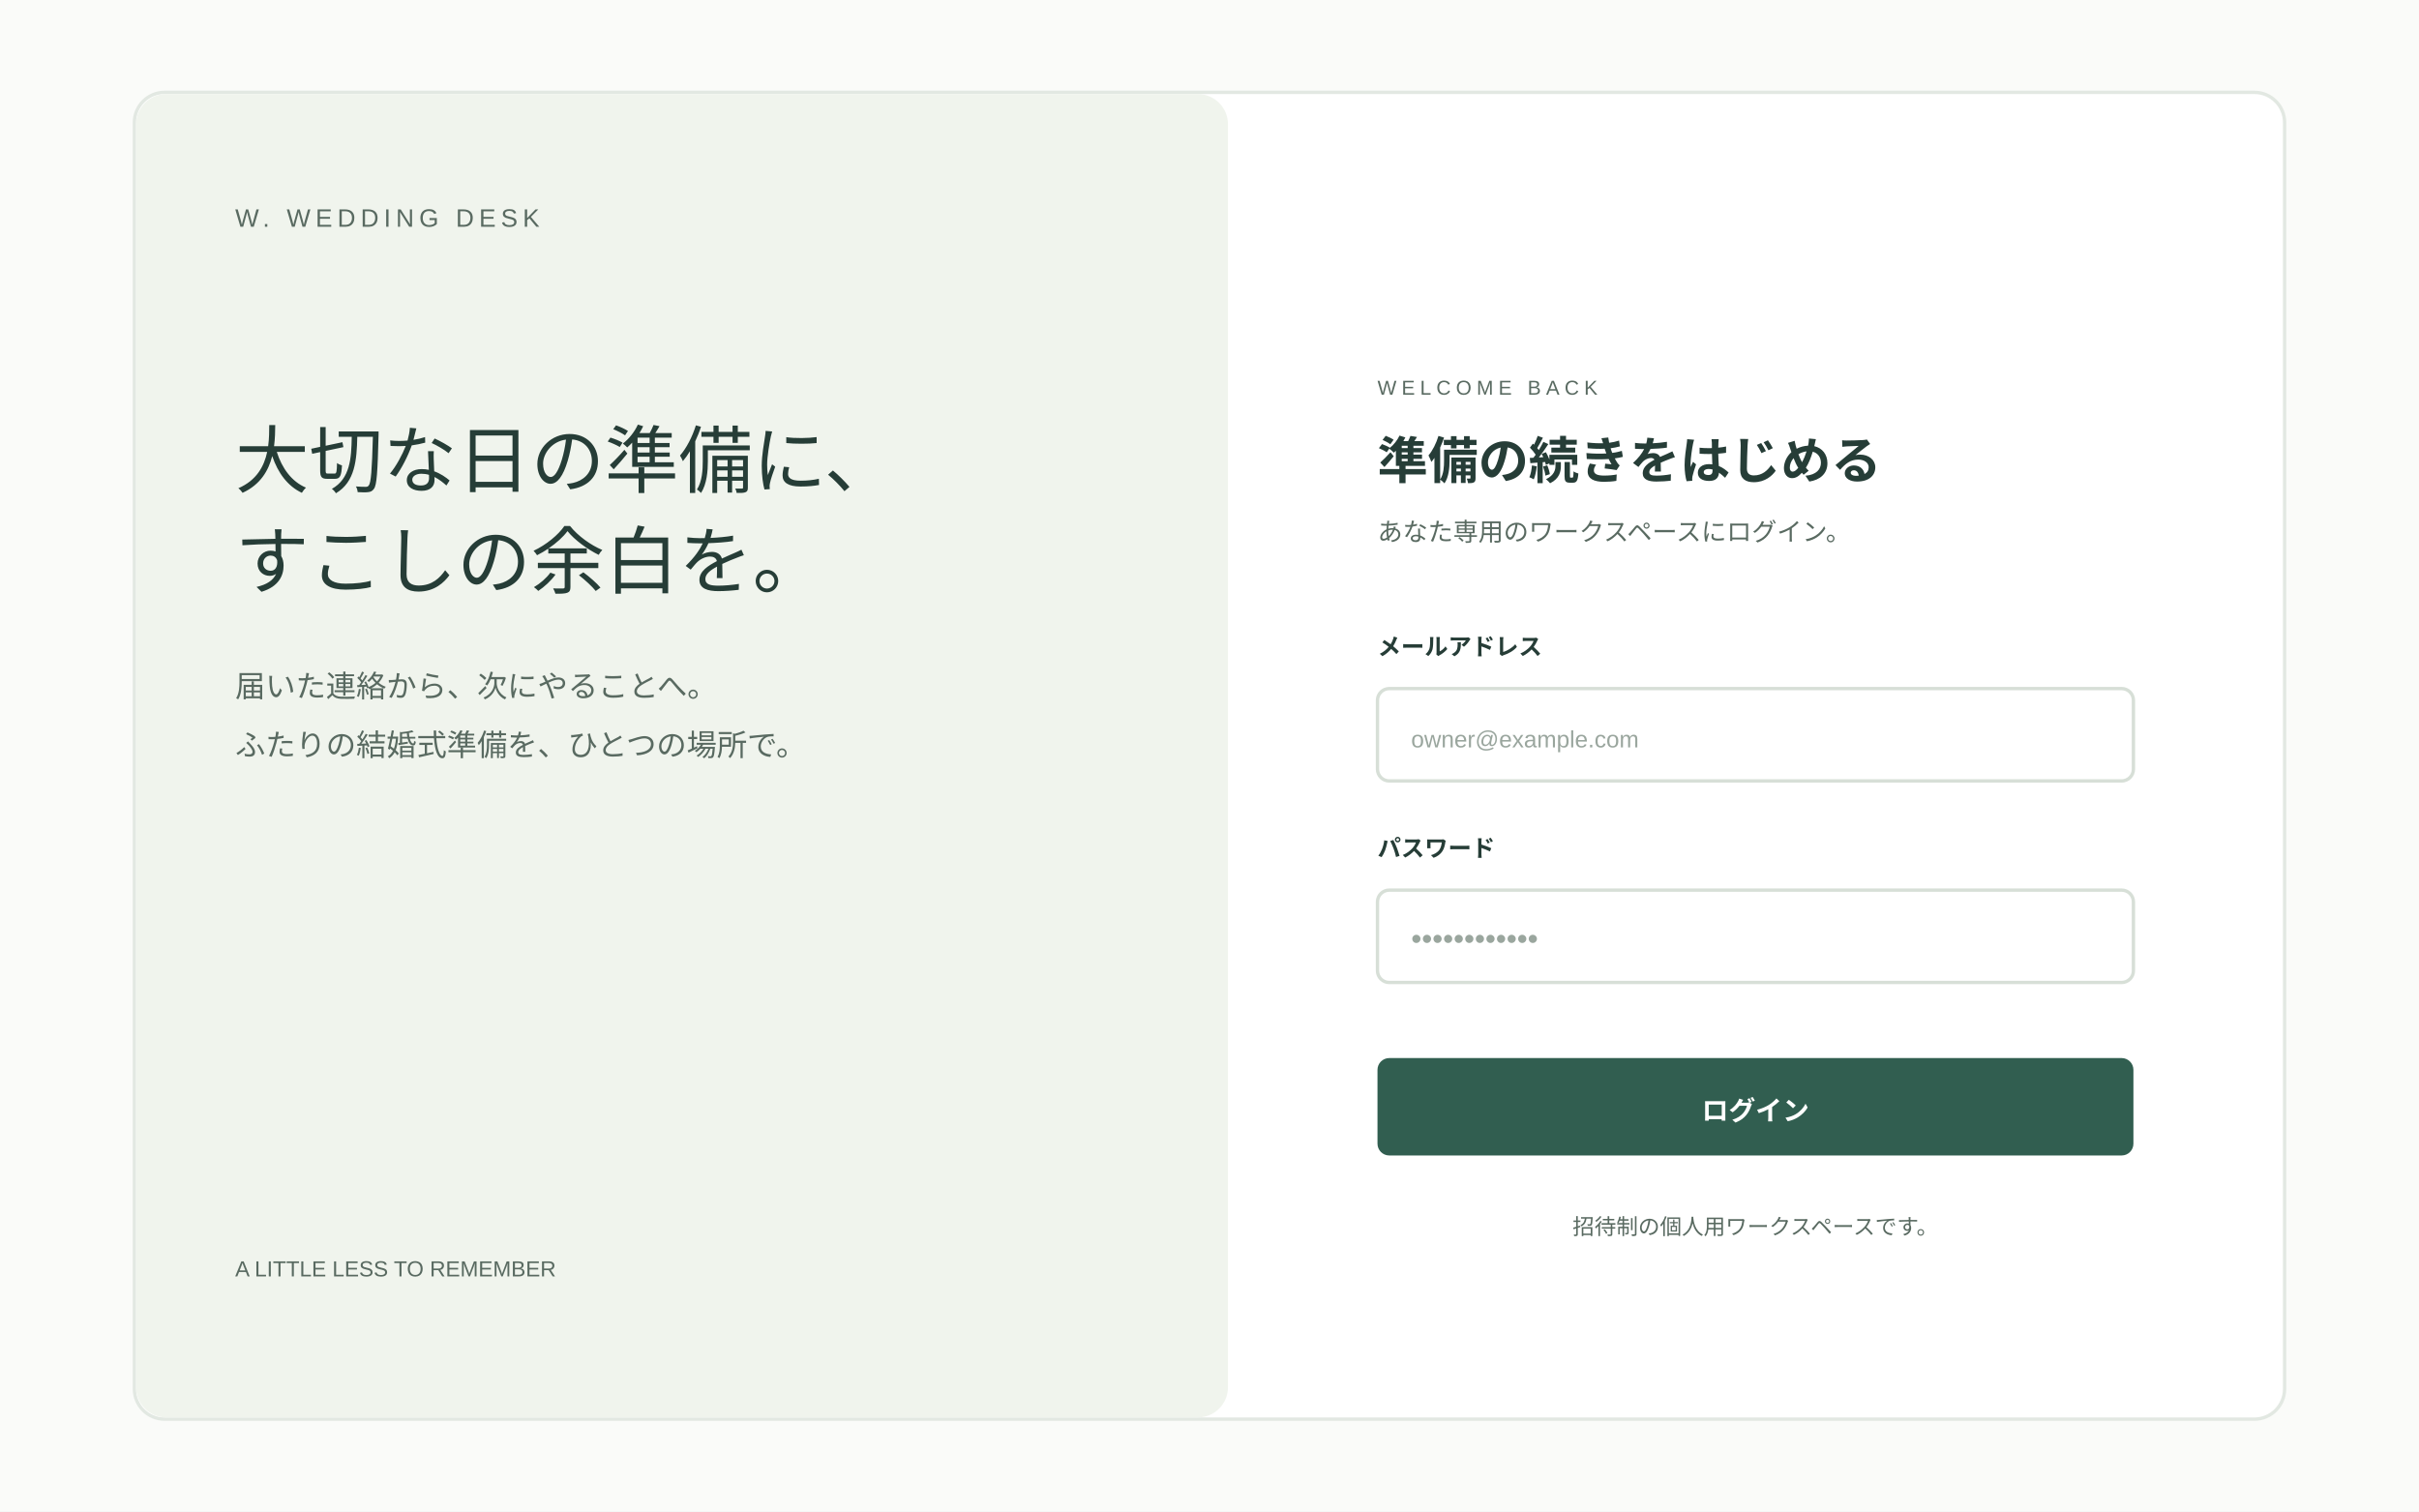
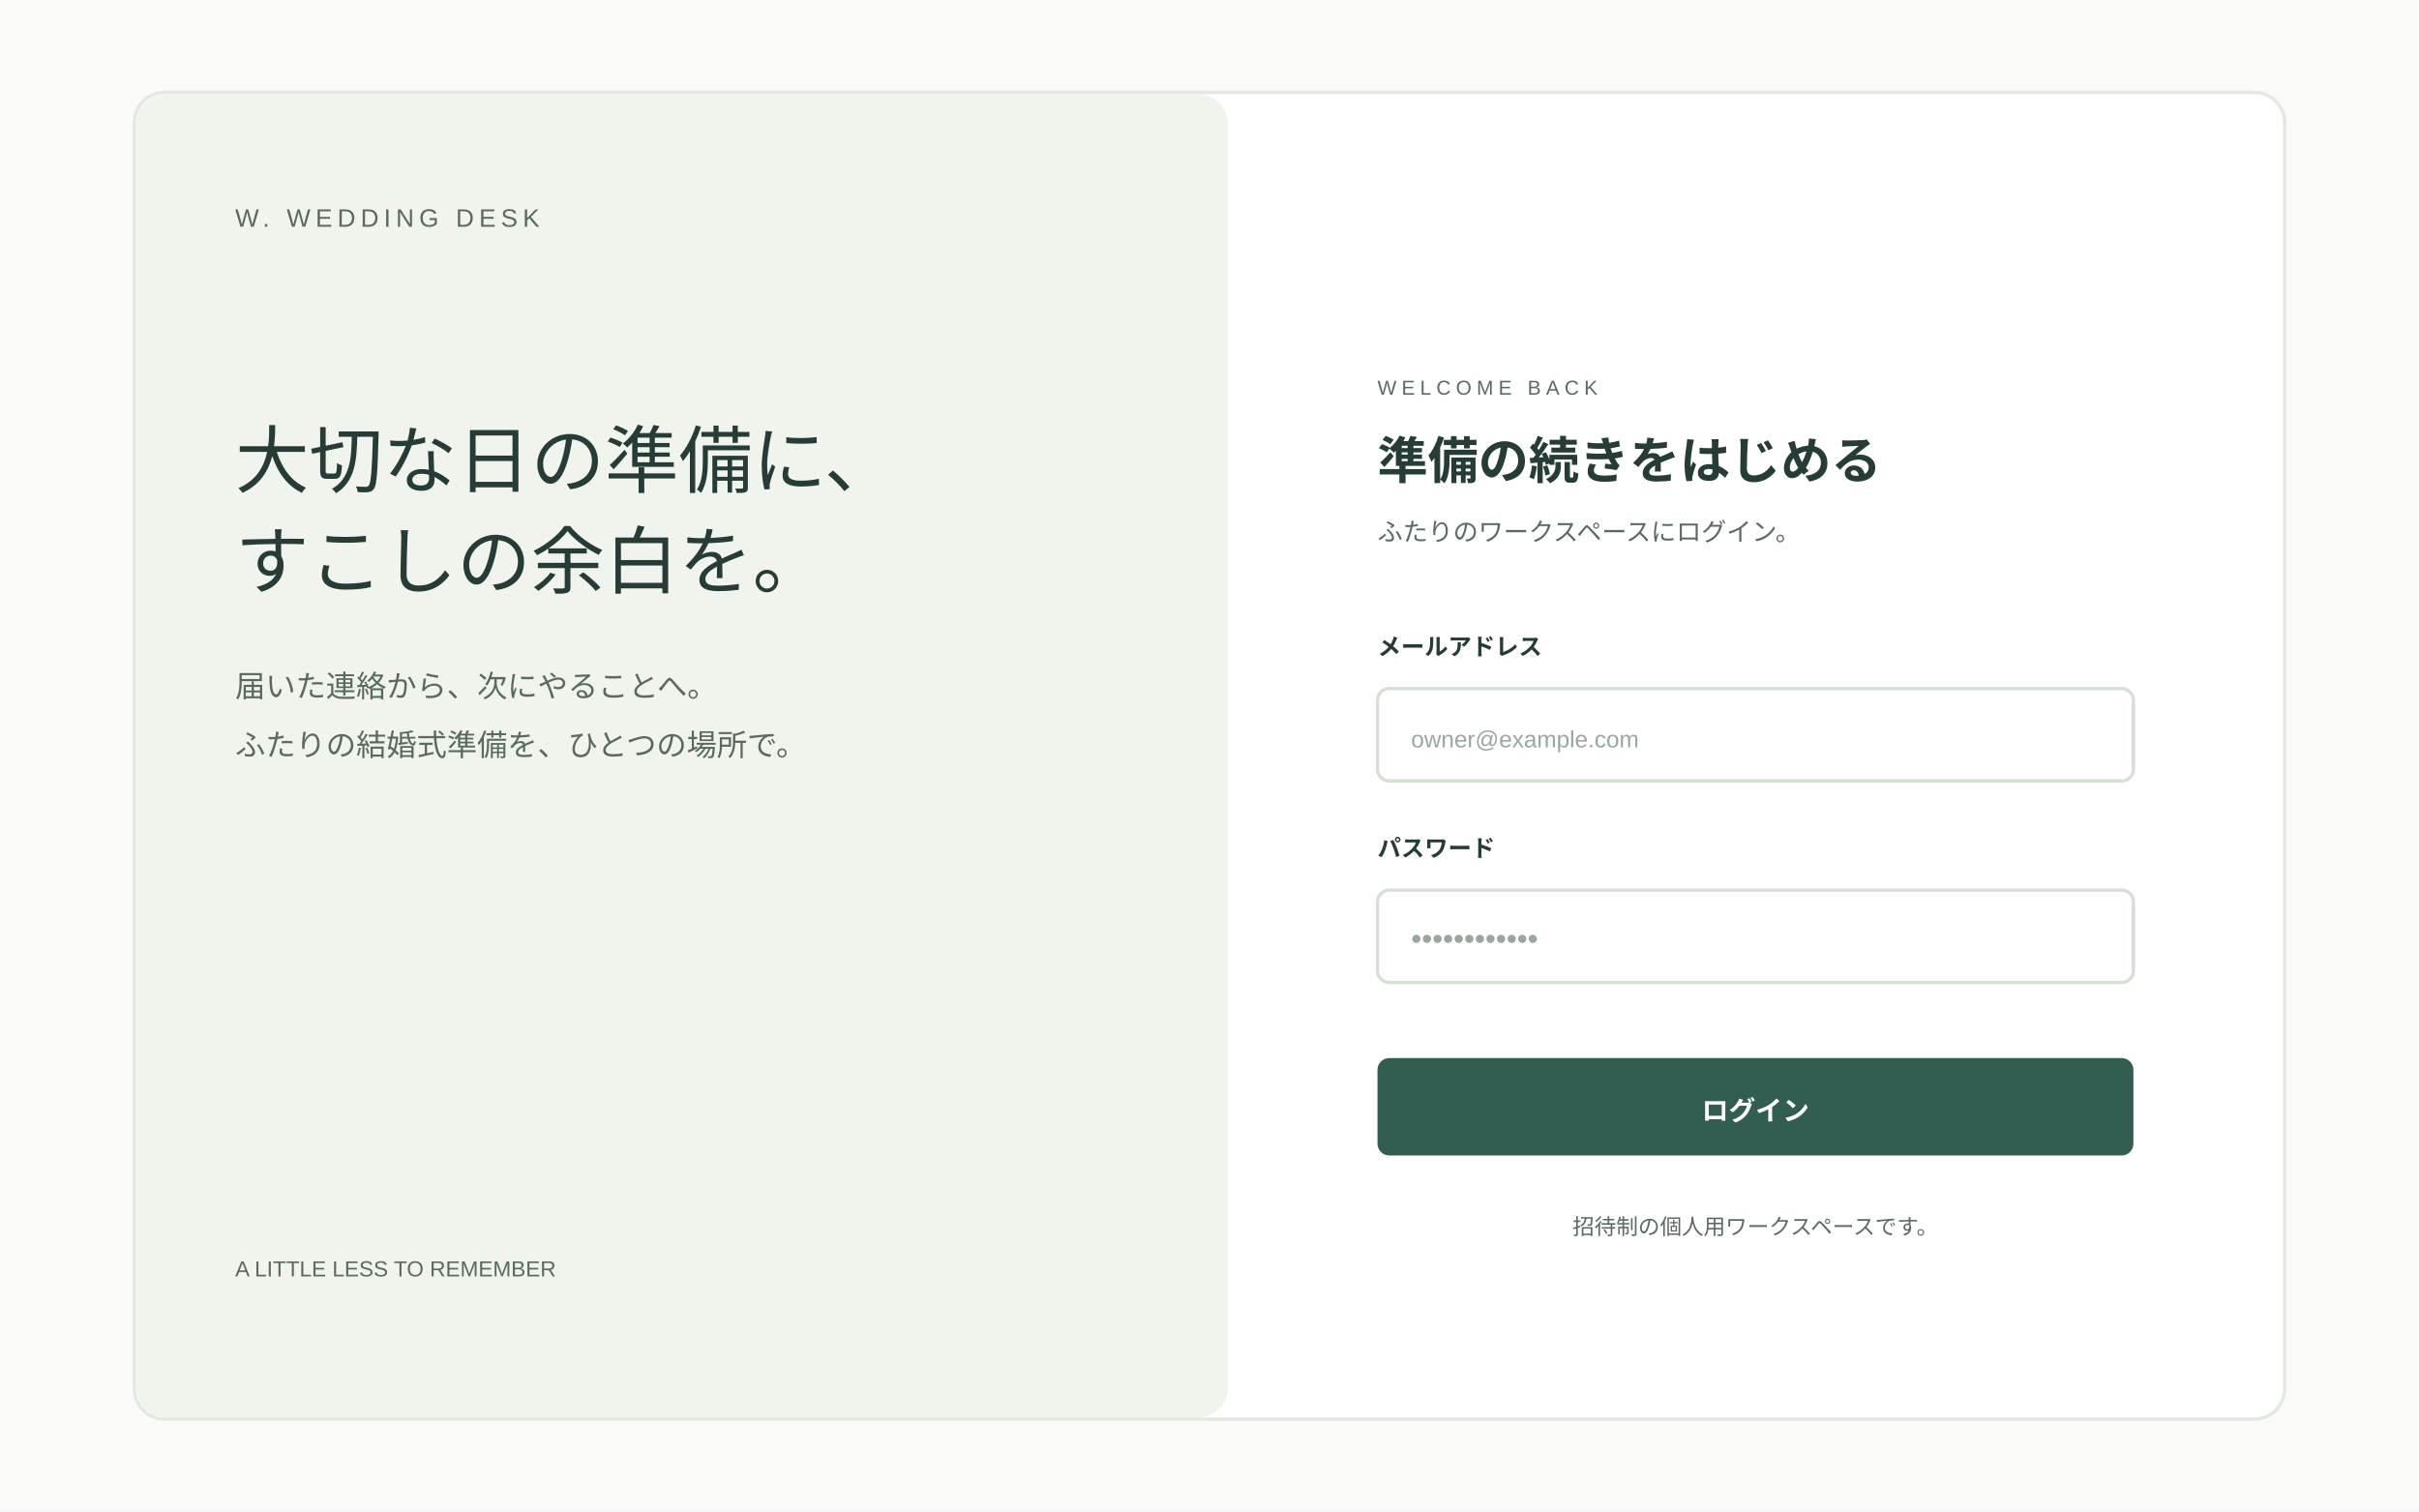
<svg xmlns="http://www.w3.org/2000/svg" viewBox="0 0 1440 900" role="img" aria-labelledby="title desc">
  <rect width="1440" height="900" fill="#fafbf9" />
  <rect x="80" y="55" width="1280" height="790" rx="18" fill="#fff" stroke="#e2e8e2" stroke-width="2" />
  <rect x="81" y="56" width="650" height="788" rx="18" fill="#f0f4ed" />
  <text x="140" y="135" fill="#596a61" font-family="Arial, sans-serif" font-size="15" letter-spacing="3">W.  WEDDING DESK</text>
  <text x="140" y="290" fill="#263d37" font-family="Georgia, serif" font-size="44">大切な日の準備に、</text>
  <text x="140" y="350" fill="#263d37" font-family="Georgia, serif" font-size="44">すこしの余白を。</text>
  <text x="140" y="415" fill="#596a61" font-family="Arial, sans-serif" font-size="18">届いた連絡から、次にやることへ。</text>
  <text x="140" y="450" fill="#596a61" font-family="Arial, sans-serif" font-size="18">ふたりの結婚式準備を、ひとつの場所で。</text>
  <text x="140" y="760" fill="#596a61" font-family="Arial, sans-serif" font-size="13">A LITTLE LESS TO REMEMBER</text>
  <text x="820" y="235" fill="#596a61" font-family="Arial, sans-serif" font-size="12" letter-spacing="3">WELCOME BACK</text>
  <text x="820" y="285" fill="#263d37" font-family="Arial, sans-serif" font-size="30" font-weight="600">準備の続きをはじめる</text>
-   <text x="820" y="322" fill="#596a61" font-family="Arial, sans-serif" font-size="15">あなた専用のワークスペースにログイン。</text>
+   <text x="820" y="322" fill="#596a61" font-family="Arial, sans-serif" font-size="15">ふたりのワークスペースにログイン。</text>
  <text x="820" y="390" fill="#263d37" font-family="Arial, sans-serif" font-size="14" font-weight="600">メールアドレス</text>
  <rect x="820" y="410" width="450" height="55" rx="7" fill="#fff" stroke="#d7dfd7" stroke-width="2" />
  <text x="840" y="445" fill="#9aa69e" font-family="Arial, sans-serif" font-size="14">owner@example.com</text>
  <text x="820" y="510" fill="#263d37" font-family="Arial, sans-serif" font-size="14" font-weight="600">パスワード</text>
  <rect x="820" y="530" width="450" height="55" rx="7" fill="#fff" stroke="#d7dfd7" stroke-width="2" />
  <text x="840" y="565" fill="#9aa69e" font-family="Arial, sans-serif" font-size="18">••••••••••••</text>
  <rect x="820" y="630" width="450" height="58" rx="7" fill="#315e50" />
  <text x="1045" y="667" fill="#fff" text-anchor="middle" font-family="Arial, sans-serif" font-size="16" font-weight="600">ログイン</text>
  <text x="1045" y="735" fill="#596a61" text-anchor="middle" font-family="Arial, sans-serif" font-size="13">招待制の個人用ワークスペースです。</text>
</svg>
